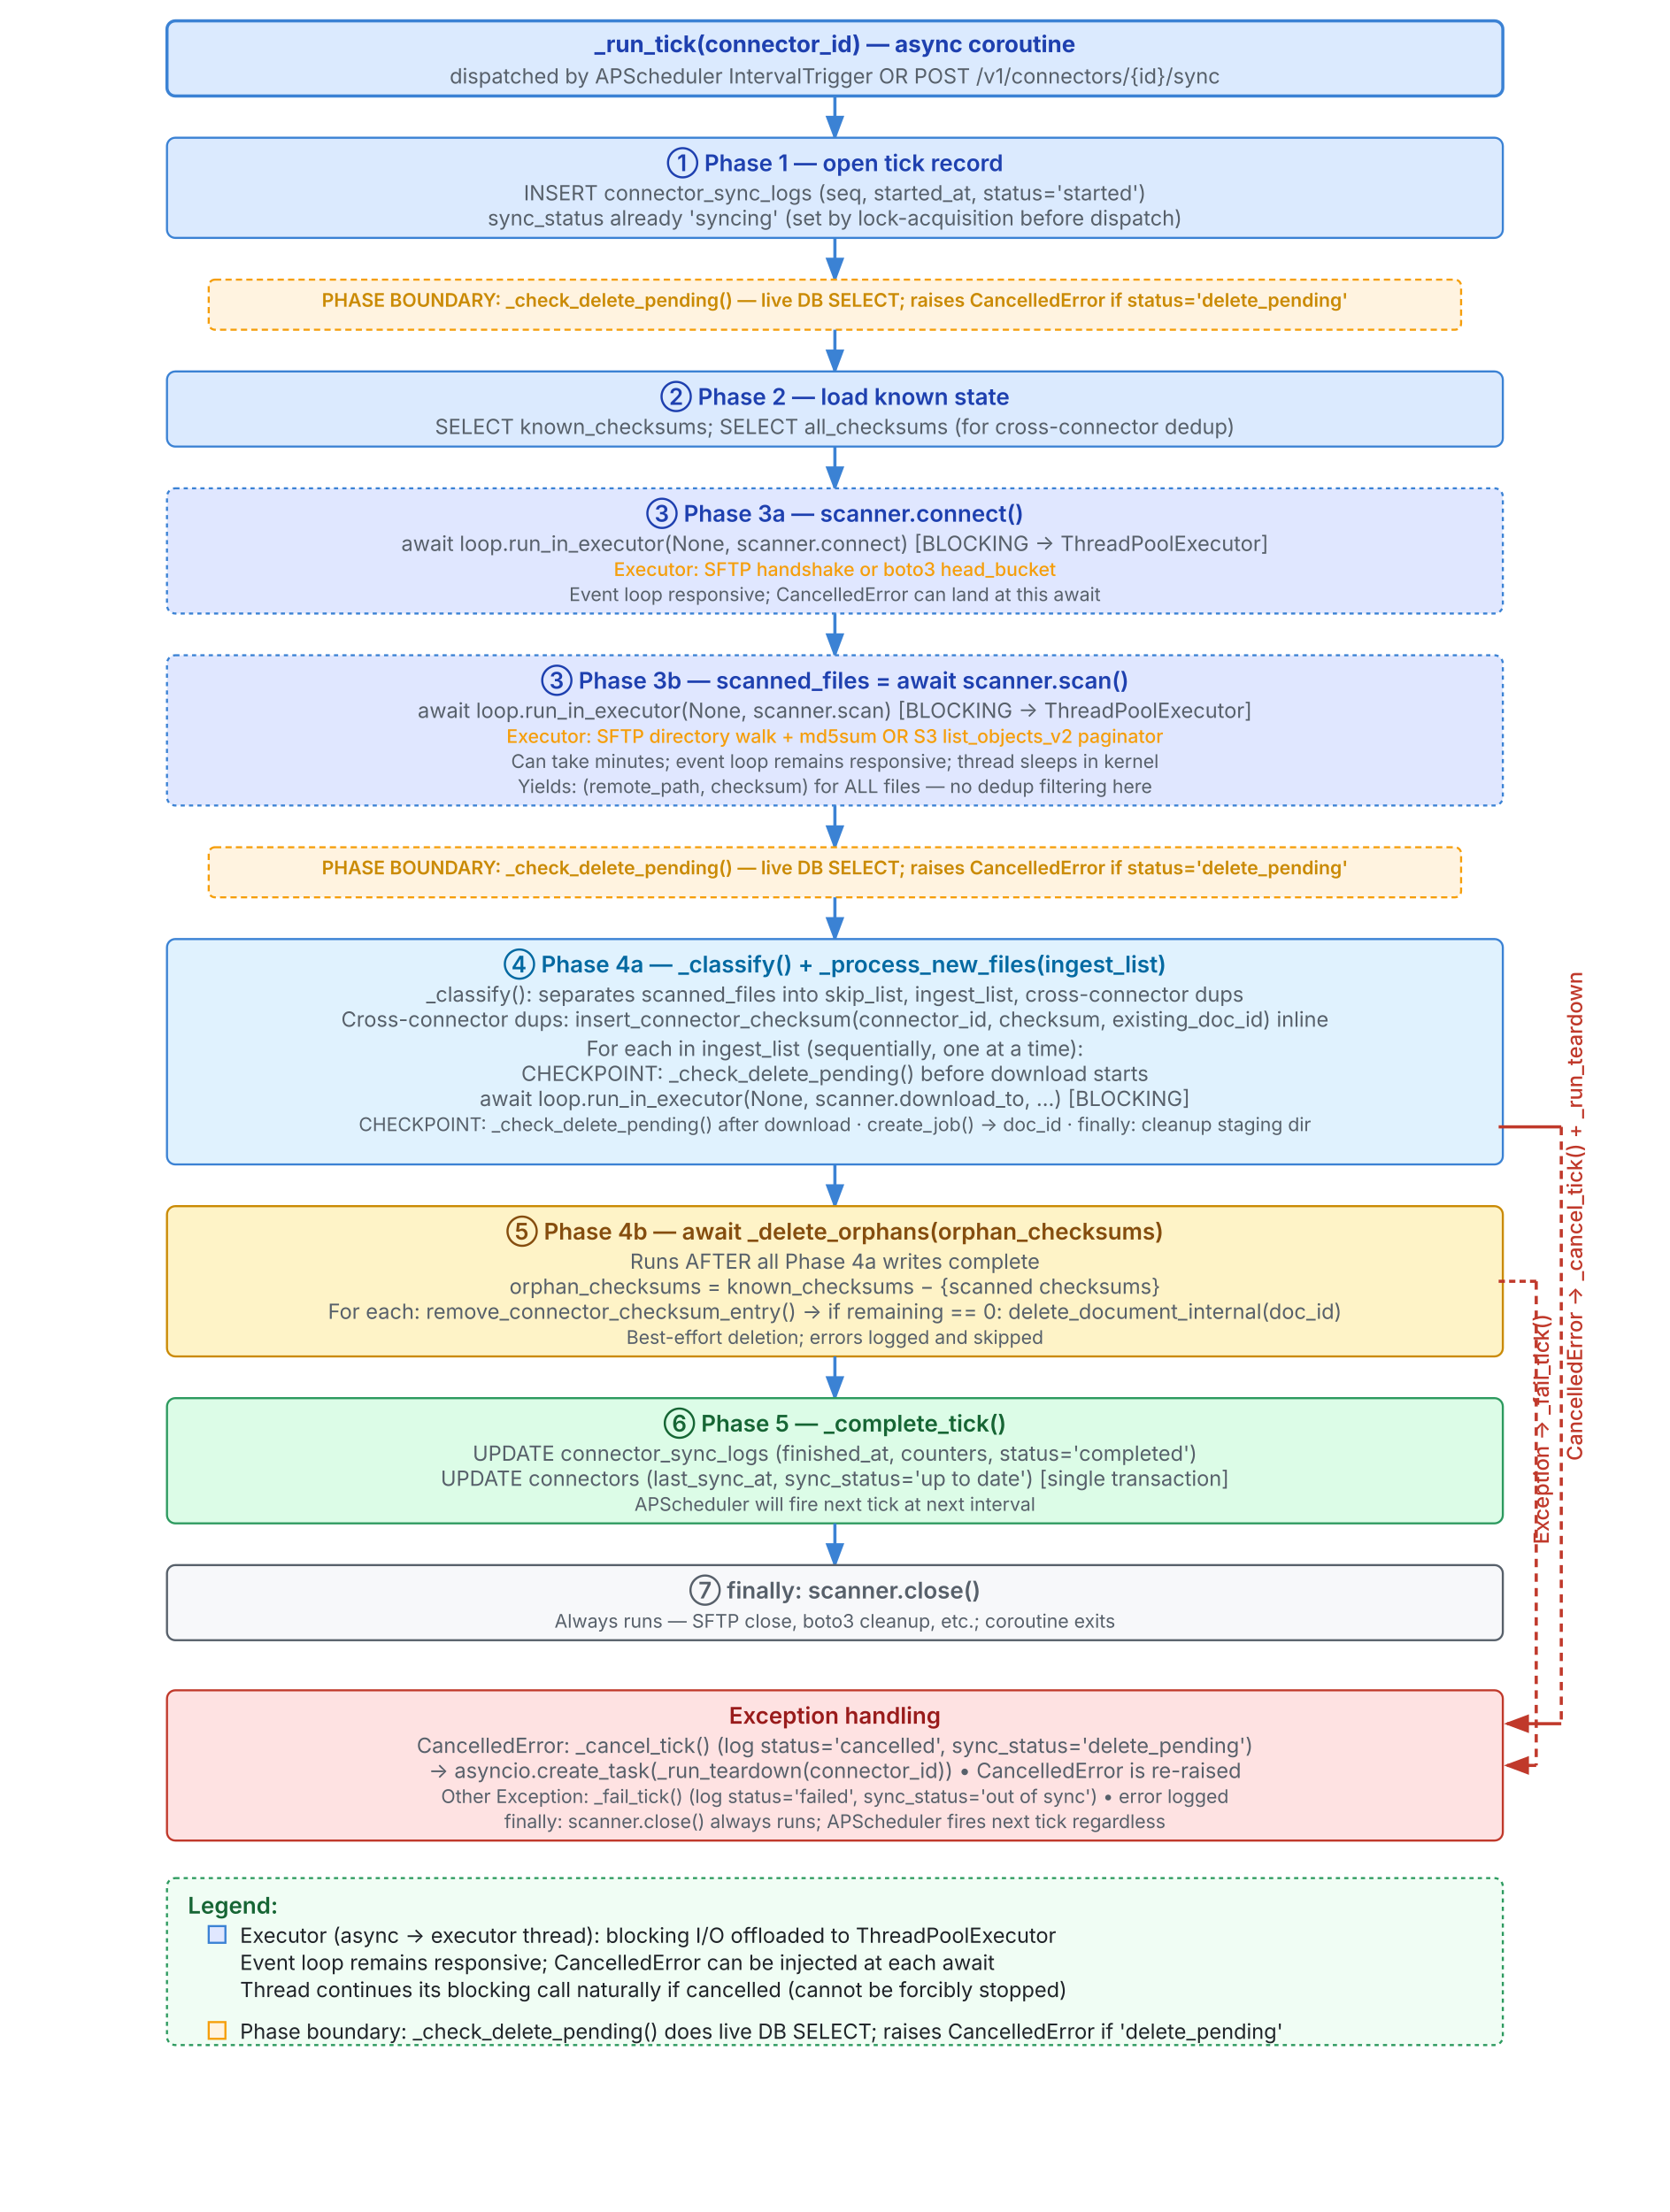
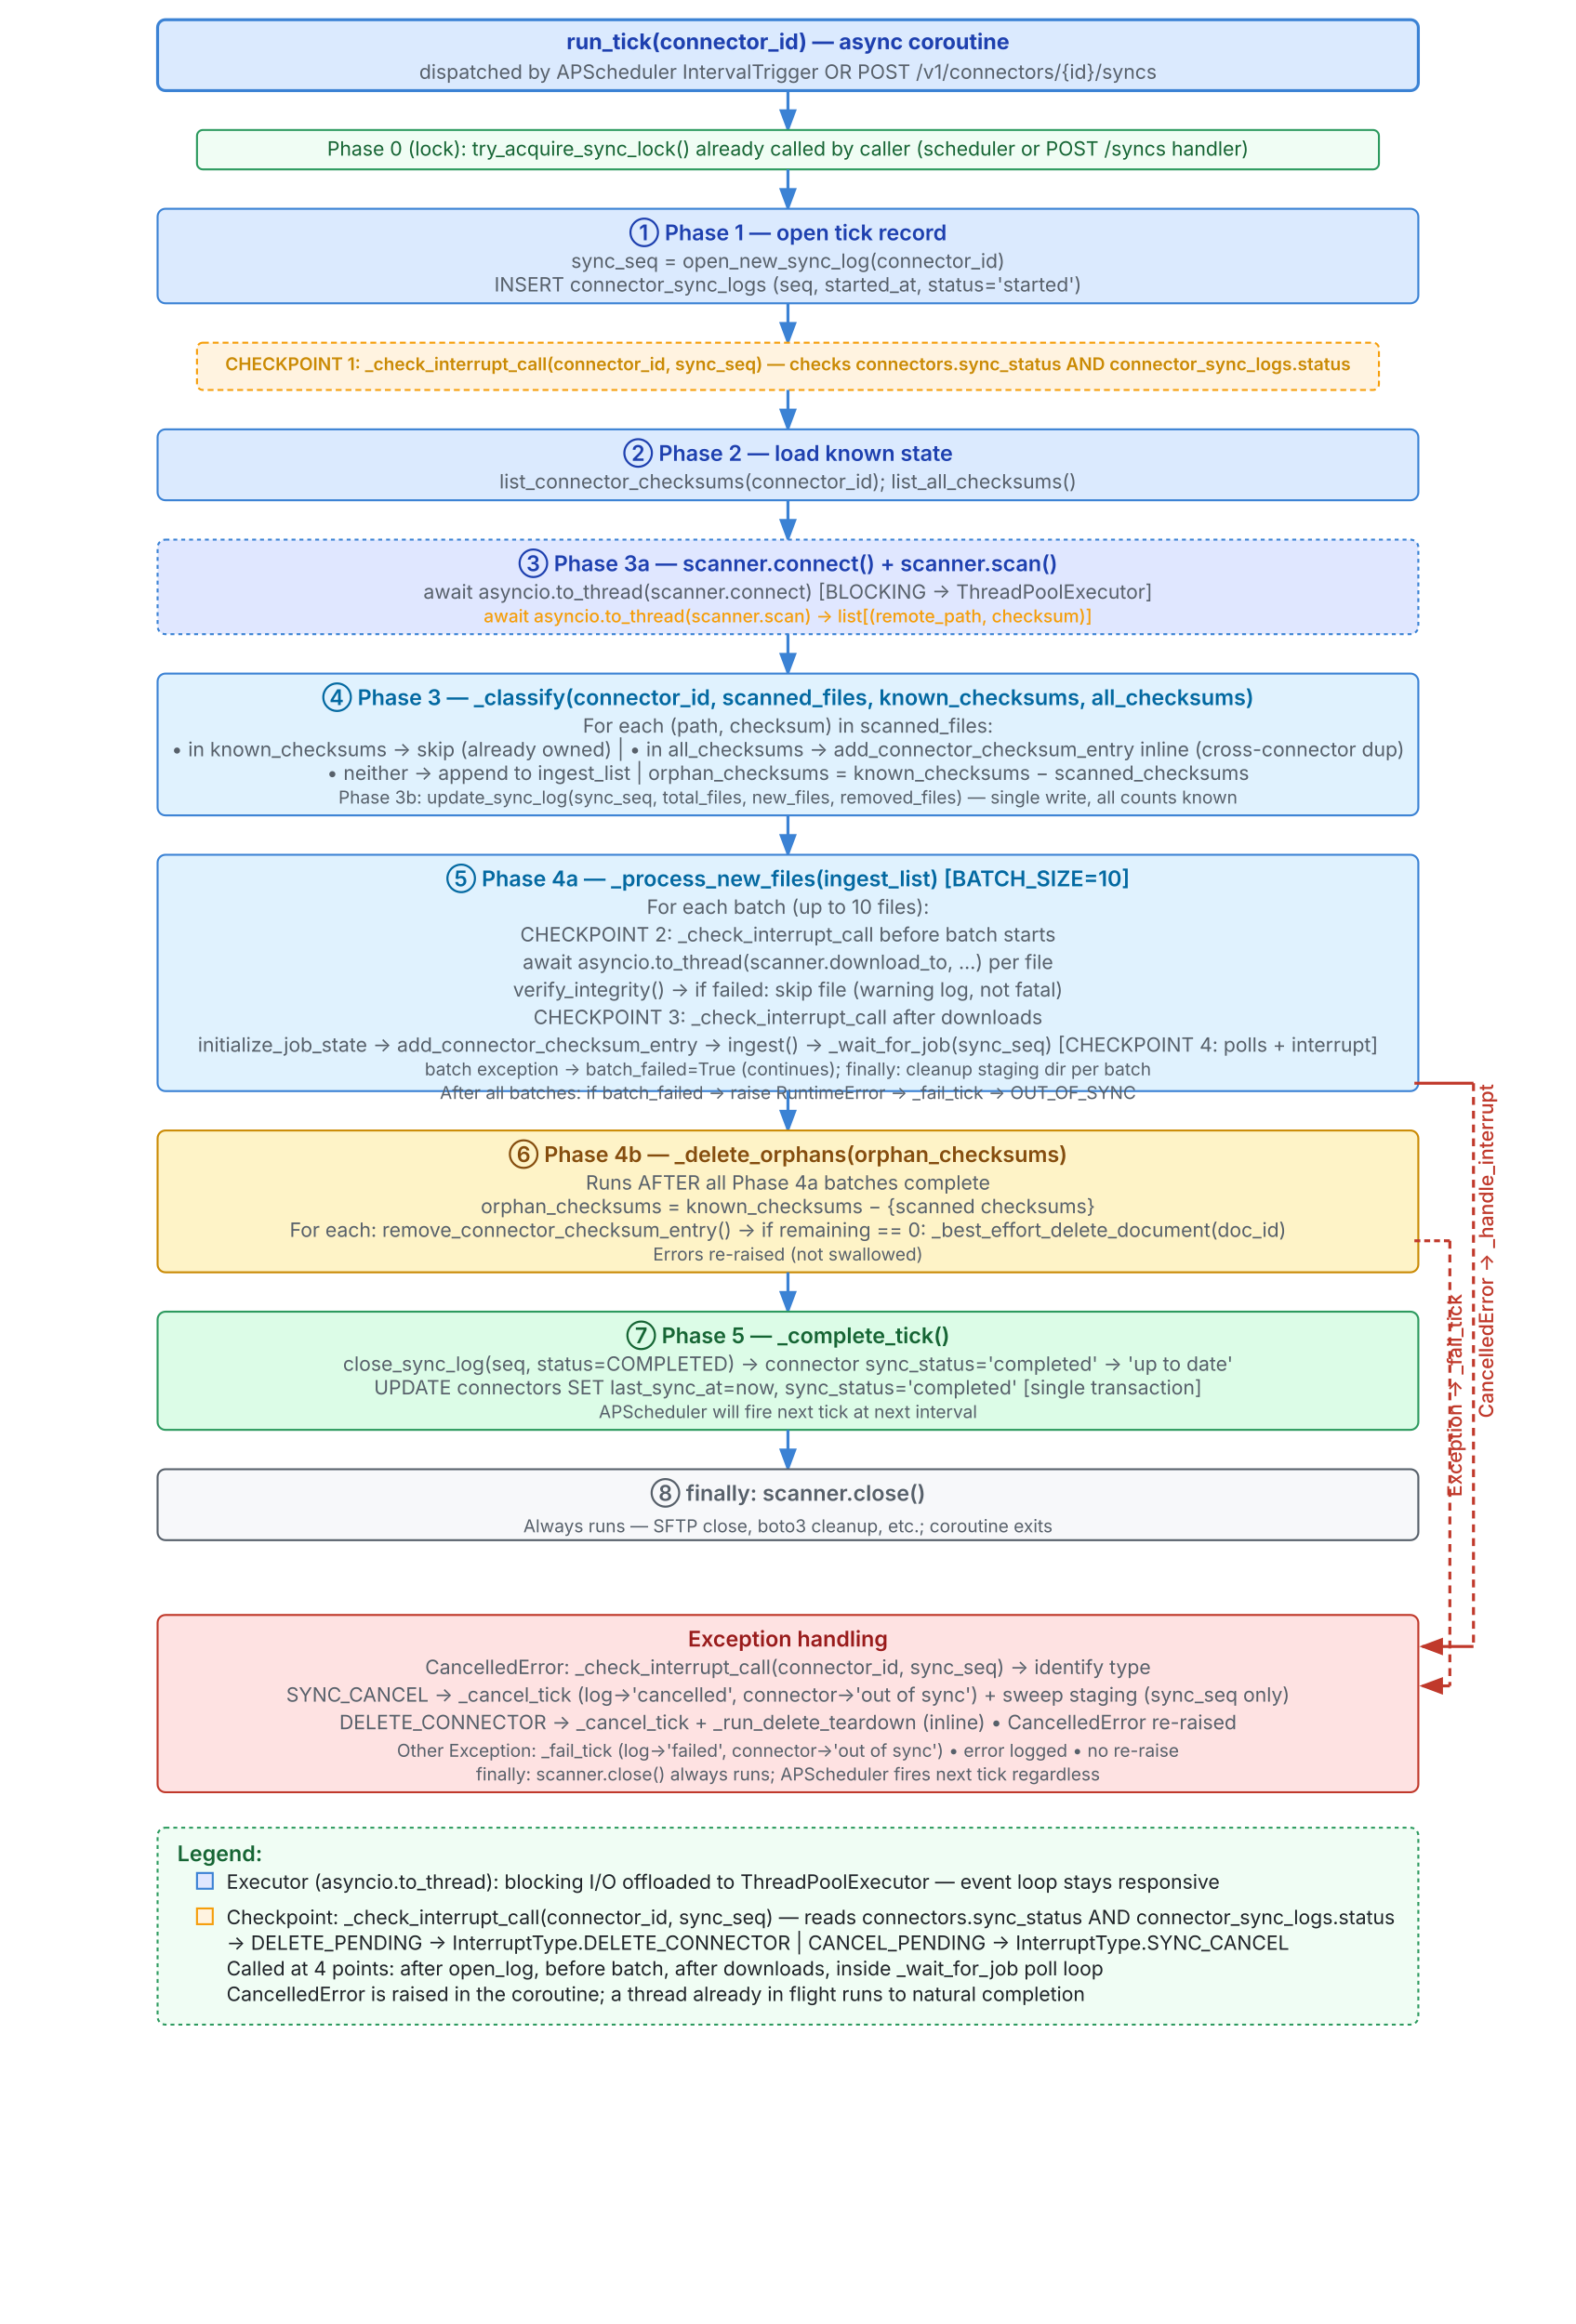
- <svg xmlns="http://www.w3.org/2000/svg" viewBox="0 0 800 1060" width="800" height="1060" font-family="-apple-system, Segoe UI, system-ui, sans-serif" font-size="11">
+ <svg xmlns="http://www.w3.org/2000/svg" viewBox="0 0 800 1180" width="800" height="1180" font-family="-apple-system, Segoe UI, system-ui, sans-serif" font-size="11">
  <defs>
    <marker id="sw-arr" markerWidth="8" markerHeight="8" refX="7" refY="3" orient="auto">
      <path d="M0,0 L0,6 L8,3 z" fill="#3b82d4" />
    </marker>
    <marker id="sw-arrg" markerWidth="8" markerHeight="8" refX="7" refY="3" orient="auto">
      <path d="M0,0 L0,6 L8,3 z" fill="#2d9a5f" />
    </marker>
    <marker id="sw-arrr" markerWidth="8" markerHeight="8" refX="7" refY="3" orient="auto">
      <path d="M0,0 L0,6 L8,3 z" fill="#c0392b" />
    </marker>
    <marker id="sw-arry" markerWidth="8" markerHeight="8" refX="7" refY="3" orient="auto">
      <path d="M0,0 L0,6 L8,3 z" fill="#f59e0b" />
    </marker>
  </defs>
  <rect x="80" y="10" width="640" height="36" rx="4" fill="#dbeafe" stroke="#3b82d4" stroke-width="1.5" />
-   <text x="400" y="25" text-anchor="middle" font-weight="700" fill="#1e40af">_run_tick(connector_id)  — async coroutine</text>
-   <text x="400" y="40" text-anchor="middle" font-size="10" fill="#57606a">dispatched by APScheduler IntervalTrigger  OR  POST /v1/connectors/{id}/sync</text>
+   <text x="400" y="25" text-anchor="middle" font-weight="700" fill="#1e40af">run_tick(connector_id)  — async coroutine</text>
+   <text x="400" y="40" text-anchor="middle" font-size="10" fill="#57606a">dispatched by APScheduler IntervalTrigger  OR  POST /v1/connectors/{id}/syncs</text>
  <line x1="400" y1="46" x2="400" y2="66" stroke="#3b82d4" stroke-width="1.5" marker-end="url(#sw-arr)" />
-   <rect x="80" y="66" width="640" height="48" rx="4" fill="#dbeafe" stroke="#3b82d4" stroke-width="1" />
-   <text x="400" y="82" text-anchor="middle" fill="#1e40af" font-weight="600">① Phase 1 — open tick record</text>
-   <text x="400" y="96" text-anchor="middle" fill="#57606a" font-size="10">INSERT connector_sync_logs  (seq, started_at, status='started')</text>
-   <text x="400" y="108" text-anchor="middle" fill="#57606a" font-size="10">sync_status already 'syncing'  (set by lock-acquisition before dispatch)</text>
-   <line x1="400" y1="114" x2="400" y2="134" stroke="#3b82d4" stroke-width="1.5" marker-end="url(#sw-arr)" />
-   <rect x="100" y="134" width="600" height="24" rx="3" fill="#fff3e0" stroke="#f59e0b" stroke-width="1" stroke-dasharray="3,2" />
-   <text x="400" y="147" text-anchor="middle" fill="#ca8a04" font-size="9" font-weight="600">PHASE BOUNDARY: _check_delete_pending() — live DB SELECT; raises CancelledError if status='delete_pending'</text>
-   <line x1="400" y1="158" x2="400" y2="178" stroke="#3b82d4" stroke-width="1.5" marker-end="url(#sw-arr)" />
-   <rect x="80" y="178" width="640" height="36" rx="4" fill="#dbeafe" stroke="#3b82d4" stroke-width="1" />
-   <text x="400" y="194" text-anchor="middle" fill="#1e40af" font-weight="600">② Phase 2 — load known state</text>
-   <text x="400" y="208" text-anchor="middle" fill="#57606a" font-size="10">SELECT known_checksums; SELECT all_checksums (for cross-connector dedup)</text>
-   <line x1="400" y1="214" x2="400" y2="234" stroke="#3b82d4" stroke-width="1.5" marker-end="url(#sw-arr)" />
-   <rect x="80" y="234" width="640" height="60" rx="4" fill="#e0e7ff" stroke="#3b82d4" stroke-width="1" stroke-dasharray="2,2" />
-   <text x="400" y="250" text-anchor="middle" fill="#1e40af" font-weight="600">③ Phase 3a — scanner.connect()</text>
-   <text x="400" y="264" text-anchor="middle" fill="#57606a" font-size="10">await loop.run_in_executor(None, scanner.connect)  [BLOCKING → ThreadPoolExecutor]</text>
-   <text x="400" y="276" text-anchor="middle" fill="#f59e0b" font-size="9" font-weight="500">Executor: SFTP handshake or boto3 head_bucket</text>
-   <text x="400" y="288" text-anchor="middle" fill="#57606a" font-size="9">Event loop responsive; CancelledError can land at this await</text>
-   <line x1="400" y1="294" x2="400" y2="314" stroke="#3b82d4" stroke-width="1.5" marker-end="url(#sw-arr)" />
-   <rect x="80" y="314" width="640" height="72" rx="4" fill="#e0e7ff" stroke="#3b82d4" stroke-width="1" stroke-dasharray="2,2" />
-   <text x="400" y="330" text-anchor="middle" fill="#1e40af" font-weight="600">③ Phase 3b — scanned_files = await scanner.scan()</text>
-   <text x="400" y="344" text-anchor="middle" fill="#57606a" font-size="10">await loop.run_in_executor(None, scanner.scan)  [BLOCKING → ThreadPoolExecutor]</text>
-   <text x="400" y="356" text-anchor="middle" fill="#f59e0b" font-size="9" font-weight="500">Executor: SFTP directory walk + md5sum  OR  S3 list_objects_v2 paginator</text>
-   <text x="400" y="368" text-anchor="middle" fill="#57606a" font-size="9">Can take minutes; event loop remains responsive; thread sleeps in kernel</text>
-   <text x="400" y="380" text-anchor="middle" fill="#57606a" font-size="9">Yields: (remote_path, checksum) for ALL files — no dedup filtering here</text>
-   <line x1="400" y1="386" x2="400" y2="406" stroke="#3b82d4" stroke-width="1.5" marker-end="url(#sw-arr)" />
-   <rect x="100" y="406" width="600" height="24" rx="3" fill="#fff3e0" stroke="#f59e0b" stroke-width="1" stroke-dasharray="3,2" />
-   <text x="400" y="419" text-anchor="middle" fill="#ca8a04" font-size="9" font-weight="600">PHASE BOUNDARY: _check_delete_pending() — live DB SELECT; raises CancelledError if status='delete_pending'</text>
-   <line x1="400" y1="430" x2="400" y2="450" stroke="#3b82d4" stroke-width="1.5" marker-end="url(#sw-arr)" />
-   <rect x="80" y="450" width="640" height="108" rx="4" fill="#e0f2fe" stroke="#3b82d4" stroke-width="1" />
-   <text x="400" y="466" text-anchor="middle" fill="#0369a1" font-weight="600">④ Phase 4a — _classify() + _process_new_files(ingest_list)</text>
-   <text x="400" y="480" text-anchor="middle" fill="#57606a" font-size="10">_classify(): separates scanned_files into skip_list, ingest_list, cross-connector dups</text>
-   <text x="400" y="492" text-anchor="middle" fill="#57606a" font-size="10">Cross-connector dups: insert_connector_checksum(connector_id, checksum, existing_doc_id) inline</text>
-   <text x="400" y="506" text-anchor="middle" fill="#57606a" font-size="10">For each in ingest_list (sequentially, one at a time):</text>
-   <text x="400" y="518" text-anchor="middle" fill="#57606a" font-size="10">  CHECKPOINT: _check_delete_pending() before download starts</text>
-   <text x="400" y="530" text-anchor="middle" fill="#57606a" font-size="10">  await loop.run_in_executor(None, scanner.download_to, ...)  [BLOCKING]</text>
-   <text x="400" y="542" text-anchor="middle" fill="#57606a" font-size="9">  CHECKPOINT: _check_delete_pending() after download · create_job() → doc_id · finally: cleanup staging dir</text>
-   <line x1="400" y1="558" x2="400" y2="578" stroke="#3b82d4" stroke-width="1.5" marker-end="url(#sw-arr)" />
-   <rect x="80" y="578" width="640" height="72" rx="4" fill="#fef3c7" stroke="#ca8a04" stroke-width="1" />
-   <text x="400" y="594" text-anchor="middle" fill="#854d0e" font-weight="600">⑤ Phase 4b — await _delete_orphans(orphan_checksums)</text>
-   <text x="400" y="608" text-anchor="middle" fill="#57606a" font-size="10">Runs AFTER all Phase 4a writes complete</text>
-   <text x="400" y="620" text-anchor="middle" fill="#57606a" font-size="10">orphan_checksums = known_checksums − {scanned checksums}</text>
-   <text x="400" y="632" text-anchor="middle" fill="#57606a" font-size="10">For each: remove_connector_checksum_entry() → if remaining == 0: delete_document_internal(doc_id)</text>
-   <text x="400" y="644" text-anchor="middle" fill="#57606a" font-size="9">Best-effort deletion; errors logged and skipped</text>
-   <line x1="400" y1="650" x2="400" y2="670" stroke="#3b82d4" stroke-width="1.5" marker-end="url(#sw-arr)" />
-   <rect x="80" y="670" width="640" height="60" rx="4" fill="#dcfce7" stroke="#2d9a5f" stroke-width="1" />
-   <text x="400" y="686" text-anchor="middle" fill="#166534" font-weight="600">⑥ Phase 5 — _complete_tick()</text>
-   <text x="400" y="700" text-anchor="middle" fill="#57606a" font-size="10">UPDATE connector_sync_logs (finished_at, counters, status='completed')</text>
-   <text x="400" y="712" text-anchor="middle" fill="#57606a" font-size="10">UPDATE connectors (last_sync_at, sync_status='up to date')  [single transaction]</text>
-   <text x="400" y="724" text-anchor="middle" fill="#57606a" font-size="9">APScheduler will fire next tick at next interval</text>
-   <line x1="400" y1="730" x2="400" y2="750" stroke="#3b82d4" stroke-width="1.5" marker-end="url(#sw-arr)" />
-   <rect x="80" y="750" width="640" height="36" rx="4" fill="#f7f8fa" stroke="#57606a" stroke-width="1" />
-   <text x="400" y="766" text-anchor="middle" fill="#57606a" font-weight="600">⑦ finally:  scanner.close()</text>
-   <text x="400" y="780" text-anchor="middle" fill="#57606a" font-size="9">Always runs — SFTP close, boto3 cleanup, etc.; coroutine exits</text>
-   <line x1="718" y1="540" x2="748" y2="540" stroke="#c0392b" stroke-width="1.5" />
-   <line x1="748" y1="540" x2="748" y2="826" stroke="#c0392b" stroke-width="1.5" stroke-dasharray="4,3" />
-   <line x1="748" y1="826" x2="722" y2="826" stroke="#c0392b" stroke-width="1.5" marker-end="url(#sw-arrr)" />
-   <text x="758" y="700" font-size="10" fill="#c0392b" font-weight="500" transform="rotate(-90,758,700)">CancelledError → _cancel_tick() + _run_teardown</text>
-   <line x1="718" y1="614" x2="736" y2="614" stroke="#c0392b" stroke-width="1.5" stroke-dasharray="3,2" />
-   <line x1="736" y1="614" x2="736" y2="846" stroke="#c0392b" stroke-width="1.5" stroke-dasharray="4,3" />
-   <line x1="736" y1="846" x2="722" y2="846" stroke="#c0392b" stroke-width="1.5" marker-end="url(#sw-arrr)" />
-   <text x="742" y="740" font-size="10" fill="#c0392b" font-weight="500" transform="rotate(-90,742,740)">Exception → _fail_tick()</text>
-   <rect x="80" y="810" width="640" height="72" rx="4" fill="#fee2e2" stroke="#c0392b" stroke-width="1" />
-   <text x="400" y="826" text-anchor="middle" fill="#991b1b" font-weight="600">Exception handling</text>
-   <text x="400" y="840" text-anchor="middle" fill="#57606a" font-size="10">CancelledError: _cancel_tick() (log status='cancelled', sync_status='delete_pending')</text>
-   <text x="400" y="852" text-anchor="middle" fill="#57606a" font-size="10">→ asyncio.create_task(_run_teardown(connector_id))  •  CancelledError is re-raised</text>
-   <text x="400" y="864" text-anchor="middle" fill="#57606a" font-size="9">Other Exception: _fail_tick() (log status='failed', sync_status='out of sync')  •  error logged</text>
-   <text x="400" y="876" text-anchor="middle" fill="#57606a" font-size="9">finally: scanner.close() always runs; APScheduler fires next tick regardless</text>
-   <rect x="80" y="900" width="640" height="80" rx="4" fill="#f0fdf4" stroke="#2d9a5f" stroke-width="1" stroke-dasharray="2,2" />
-   <text x="90" y="917" font-weight="600" fill="#166534">Legend:</text>
-   <rect x="100" y="923" width="8" height="8" fill="#e0e7ff" stroke="#3b82d4" />
-   <text x="115" y="931" font-size="10" fill="#1f2328">Executor (async → executor thread): blocking I/O offloaded to ThreadPoolExecutor</text>
-   <text x="115" y="944" font-size="10" fill="#1f2328">Event loop remains responsive; CancelledError can be injected at each await</text>
-   <text x="115" y="957" font-size="10" fill="#1f2328">Thread continues its blocking call naturally if cancelled (cannot be forcibly stopped)</text>
+   <rect x="100" y="66" width="600" height="20" rx="3" fill="#f0fdf4" stroke="#2d9a5f" stroke-width="1" />
+   <text x="400" y="79" text-anchor="middle" fill="#166534" font-size="10">Phase 0 (lock): try_acquire_sync_lock() already called by caller (scheduler or POST /syncs handler)</text>
+   <line x1="400" y1="86" x2="400" y2="106" stroke="#3b82d4" stroke-width="1.5" marker-end="url(#sw-arr)" />
+   <rect x="80" y="106" width="640" height="48" rx="4" fill="#dbeafe" stroke="#3b82d4" stroke-width="1" />
+   <text x="400" y="122" text-anchor="middle" fill="#1e40af" font-weight="600">① Phase 1 — open tick record</text>
+   <text x="400" y="136" text-anchor="middle" fill="#57606a" font-size="10">sync_seq = open_new_sync_log(connector_id)</text>
+   <text x="400" y="148" text-anchor="middle" fill="#57606a" font-size="10">INSERT connector_sync_logs (seq, started_at, status='started')</text>
+   <line x1="400" y1="154" x2="400" y2="174" stroke="#3b82d4" stroke-width="1.5" marker-end="url(#sw-arr)" />
+   <rect x="100" y="174" width="600" height="24" rx="3" fill="#fff3e0" stroke="#f59e0b" stroke-width="1" stroke-dasharray="3,2" />
+   <text x="400" y="188" text-anchor="middle" fill="#ca8a04" font-size="9" font-weight="600">CHECKPOINT 1: _check_interrupt_call(connector_id, sync_seq) — checks connectors.sync_status AND connector_sync_logs.status</text>
+   <line x1="400" y1="198" x2="400" y2="218" stroke="#3b82d4" stroke-width="1.5" marker-end="url(#sw-arr)" />
+   <rect x="80" y="218" width="640" height="36" rx="4" fill="#dbeafe" stroke="#3b82d4" stroke-width="1" />
+   <text x="400" y="234" text-anchor="middle" fill="#1e40af" font-weight="600">② Phase 2 — load known state</text>
+   <text x="400" y="248" text-anchor="middle" fill="#57606a" font-size="10">list_connector_checksums(connector_id); list_all_checksums()</text>
+   <line x1="400" y1="254" x2="400" y2="274" stroke="#3b82d4" stroke-width="1.5" marker-end="url(#sw-arr)" />
+   <rect x="80" y="274" width="640" height="48" rx="4" fill="#e0e7ff" stroke="#3b82d4" stroke-width="1" stroke-dasharray="2,2" />
+   <text x="400" y="290" text-anchor="middle" fill="#1e40af" font-weight="600">③ Phase 3a — scanner.connect() + scanner.scan()</text>
+   <text x="400" y="304" text-anchor="middle" fill="#57606a" font-size="10">await asyncio.to_thread(scanner.connect)  [BLOCKING → ThreadPoolExecutor]</text>
+   <text x="400" y="316" text-anchor="middle" fill="#f59e0b" font-size="9" font-weight="500">await asyncio.to_thread(scanner.scan)  →  list[(remote_path, checksum)]</text>
+   <line x1="400" y1="322" x2="400" y2="342" stroke="#3b82d4" stroke-width="1.5" marker-end="url(#sw-arr)" />
+   <rect x="80" y="342" width="640" height="72" rx="4" fill="#e0f2fe" stroke="#3b82d4" stroke-width="1" />
+   <text x="400" y="358" text-anchor="middle" fill="#0369a1" font-weight="600">④ Phase 3 — _classify(connector_id, scanned_files, known_checksums, all_checksums)</text>
+   <text x="400" y="372" text-anchor="middle" fill="#57606a" font-size="10">For each (path, checksum) in scanned_files:</text>
+   <text x="400" y="384" text-anchor="middle" fill="#57606a" font-size="10">  • in known_checksums → skip (already owned)  |  • in all_checksums → add_connector_checksum_entry inline (cross-connector dup)</text>
+   <text x="400" y="396" text-anchor="middle" fill="#57606a" font-size="10">  • neither → append to ingest_list  |  orphan_checksums = known_checksums − scanned_checksums</text>
+   <text x="400" y="408" text-anchor="middle" fill="#57606a" font-size="9">Phase 3b: update_sync_log(sync_seq, total_files, new_files, removed_files) — single write, all counts known</text>
+   <line x1="400" y1="414" x2="400" y2="434" stroke="#3b82d4" stroke-width="1.5" marker-end="url(#sw-arr)" />
+   <rect x="80" y="434" width="640" height="120" rx="4" fill="#e0f2fe" stroke="#3b82d4" stroke-width="1" />
+   <text x="400" y="450" text-anchor="middle" fill="#0369a1" font-weight="600">⑤ Phase 4a — _process_new_files(ingest_list)  [BATCH_SIZE=10]</text>
+   <text x="400" y="464" text-anchor="middle" fill="#57606a" font-size="10">For each batch (up to 10 files):</text>
+   <text x="400" y="478" text-anchor="middle" fill="#57606a" font-size="10">  CHECKPOINT 2: _check_interrupt_call before batch starts</text>
+   <text x="400" y="492" text-anchor="middle" fill="#57606a" font-size="10">  await asyncio.to_thread(scanner.download_to, ...)  per file</text>
+   <text x="400" y="506" text-anchor="middle" fill="#57606a" font-size="10">  verify_integrity() → if failed: skip file (warning log, not fatal)</text>
+   <text x="400" y="520" text-anchor="middle" fill="#57606a" font-size="10">  CHECKPOINT 3: _check_interrupt_call after downloads</text>
+   <text x="400" y="534" text-anchor="middle" fill="#57606a" font-size="10">  initialize_job_state → add_connector_checksum_entry → ingest() → _wait_for_job(sync_seq)  [CHECKPOINT 4: polls + interrupt]</text>
+   <text x="400" y="546" text-anchor="middle" fill="#57606a" font-size="9">  batch exception → batch_failed=True (continues); finally: cleanup staging dir per batch</text>
+   <text x="400" y="558" text-anchor="middle" fill="#57606a" font-size="9">  After all batches: if batch_failed → raise RuntimeError → _fail_tick → OUT_OF_SYNC</text>
+   <line x1="400" y1="554" x2="400" y2="574" stroke="#3b82d4" stroke-width="1.5" marker-end="url(#sw-arr)" />
+   <rect x="80" y="574" width="640" height="72" rx="4" fill="#fef3c7" stroke="#ca8a04" stroke-width="1" />
+   <text x="400" y="590" text-anchor="middle" fill="#854d0e" font-weight="600">⑥ Phase 4b — _delete_orphans(orphan_checksums)</text>
+   <text x="400" y="604" text-anchor="middle" fill="#57606a" font-size="10">Runs AFTER all Phase 4a batches complete</text>
+   <text x="400" y="616" text-anchor="middle" fill="#57606a" font-size="10">orphan_checksums = known_checksums − {scanned checksums}</text>
+   <text x="400" y="628" text-anchor="middle" fill="#57606a" font-size="10">For each: remove_connector_checksum_entry() → if remaining == 0: _best_effort_delete_document(doc_id)</text>
+   <text x="400" y="640" text-anchor="middle" fill="#57606a" font-size="9">Errors re-raised (not swallowed)</text>
+   <line x1="400" y1="646" x2="400" y2="666" stroke="#3b82d4" stroke-width="1.5" marker-end="url(#sw-arr)" />
+   <rect x="80" y="666" width="640" height="60" rx="4" fill="#dcfce7" stroke="#2d9a5f" stroke-width="1" />
+   <text x="400" y="682" text-anchor="middle" fill="#166534" font-weight="600">⑦ Phase 5 — _complete_tick()</text>
+   <text x="400" y="696" text-anchor="middle" fill="#57606a" font-size="10">close_sync_log(seq, status=COMPLETED) → connector sync_status='completed' → 'up to date'</text>
+   <text x="400" y="708" text-anchor="middle" fill="#57606a" font-size="10">UPDATE connectors SET last_sync_at=now, sync_status='completed'  [single transaction]</text>
+   <text x="400" y="720" text-anchor="middle" fill="#57606a" font-size="9">APScheduler will fire next tick at next interval</text>
+   <line x1="400" y1="726" x2="400" y2="746" stroke="#3b82d4" stroke-width="1.5" marker-end="url(#sw-arr)" />
+   <rect x="80" y="746" width="640" height="36" rx="4" fill="#f7f8fa" stroke="#57606a" stroke-width="1" />
+   <text x="400" y="762" text-anchor="middle" fill="#57606a" font-weight="600">⑧ finally:  scanner.close()</text>
+   <text x="400" y="778" text-anchor="middle" fill="#57606a" font-size="9">Always runs — SFTP close, boto3 cleanup, etc.; coroutine exits</text>
+   <line x1="718" y1="550" x2="748" y2="550" stroke="#c0392b" stroke-width="1.5" />
+   <line x1="748" y1="550" x2="748" y2="836" stroke="#c0392b" stroke-width="1.5" stroke-dasharray="4,3" />
+   <line x1="748" y1="836" x2="722" y2="836" stroke="#c0392b" stroke-width="1.5" marker-end="url(#sw-arrr)" />
+   <text x="758" y="720" font-size="10" fill="#c0392b" font-weight="500" transform="rotate(-90,758,720)">CancelledError → _handle_interrupt</text>
+   <line x1="718" y1="630" x2="736" y2="630" stroke="#c0392b" stroke-width="1.5" stroke-dasharray="3,2" />
+   <line x1="736" y1="630" x2="736" y2="856" stroke="#c0392b" stroke-width="1.5" stroke-dasharray="4,3" />
+   <line x1="736" y1="856" x2="722" y2="856" stroke="#c0392b" stroke-width="1.5" marker-end="url(#sw-arrr)" />
+   <text x="742" y="760" font-size="10" fill="#c0392b" font-weight="500" transform="rotate(-90,742,760)">Exception → _fail_tick</text>
+   <rect x="80" y="820" width="640" height="90" rx="4" fill="#fee2e2" stroke="#c0392b" stroke-width="1" />
+   <text x="400" y="836" text-anchor="middle" fill="#991b1b" font-weight="600">Exception handling</text>
+   <text x="400" y="850" text-anchor="middle" fill="#57606a" font-size="10">CancelledError: _check_interrupt_call(connector_id, sync_seq) → identify type</text>
+   <text x="400" y="864" text-anchor="middle" fill="#57606a" font-size="10">  SYNC_CANCEL → _cancel_tick (log→'cancelled', connector→'out of sync') + sweep staging (sync_seq only)</text>
+   <text x="400" y="878" text-anchor="middle" fill="#57606a" font-size="10">  DELETE_CONNECTOR → _cancel_tick + _run_delete_teardown (inline) • CancelledError re-raised</text>
+   <text x="400" y="892" text-anchor="middle" fill="#57606a" font-size="9">Other Exception: _fail_tick (log→'failed', connector→'out of sync') • error logged • no re-raise</text>
+   <text x="400" y="904" text-anchor="middle" fill="#57606a" font-size="9">finally: scanner.close() always runs; APScheduler fires next tick regardless</text>
+   <rect x="80" y="928" width="640" height="100" rx="4" fill="#f0fdf4" stroke="#2d9a5f" stroke-width="1" stroke-dasharray="2,2" />
+   <text x="90" y="945" font-weight="600" fill="#166534">Legend:</text>
+   <rect x="100" y="951" width="8" height="8" fill="#e0e7ff" stroke="#3b82d4" />
+   <text x="115" y="959" font-size="10" fill="#1f2328">Executor (asyncio.to_thread): blocking I/O offloaded to ThreadPoolExecutor — event loop stays responsive</text>
  <rect x="100" y="969" width="8" height="8" fill="#fff3e0" stroke="#f59e0b" />
-   <text x="115" y="977" font-size="10" fill="#1f2328">Phase boundary: _check_delete_pending() does live DB SELECT; raises CancelledError if 'delete_pending'</text>
+   <text x="115" y="977" font-size="10" fill="#1f2328">Checkpoint: _check_interrupt_call(connector_id, sync_seq) — reads connectors.sync_status AND connector_sync_logs.status</text>
+   <text x="115" y="990" font-size="10" fill="#1f2328">  → DELETE_PENDING → InterruptType.DELETE_CONNECTOR  |  CANCEL_PENDING → InterruptType.SYNC_CANCEL</text>
+   <text x="115" y="1003" font-size="10" fill="#1f2328">  Called at 4 points: after open_log, before batch, after downloads, inside _wait_for_job poll loop</text>
+   <text x="115" y="1016" font-size="10" fill="#1f2328">  CancelledError is raised in the coroutine; a thread already in flight runs to natural completion</text>
</svg>
